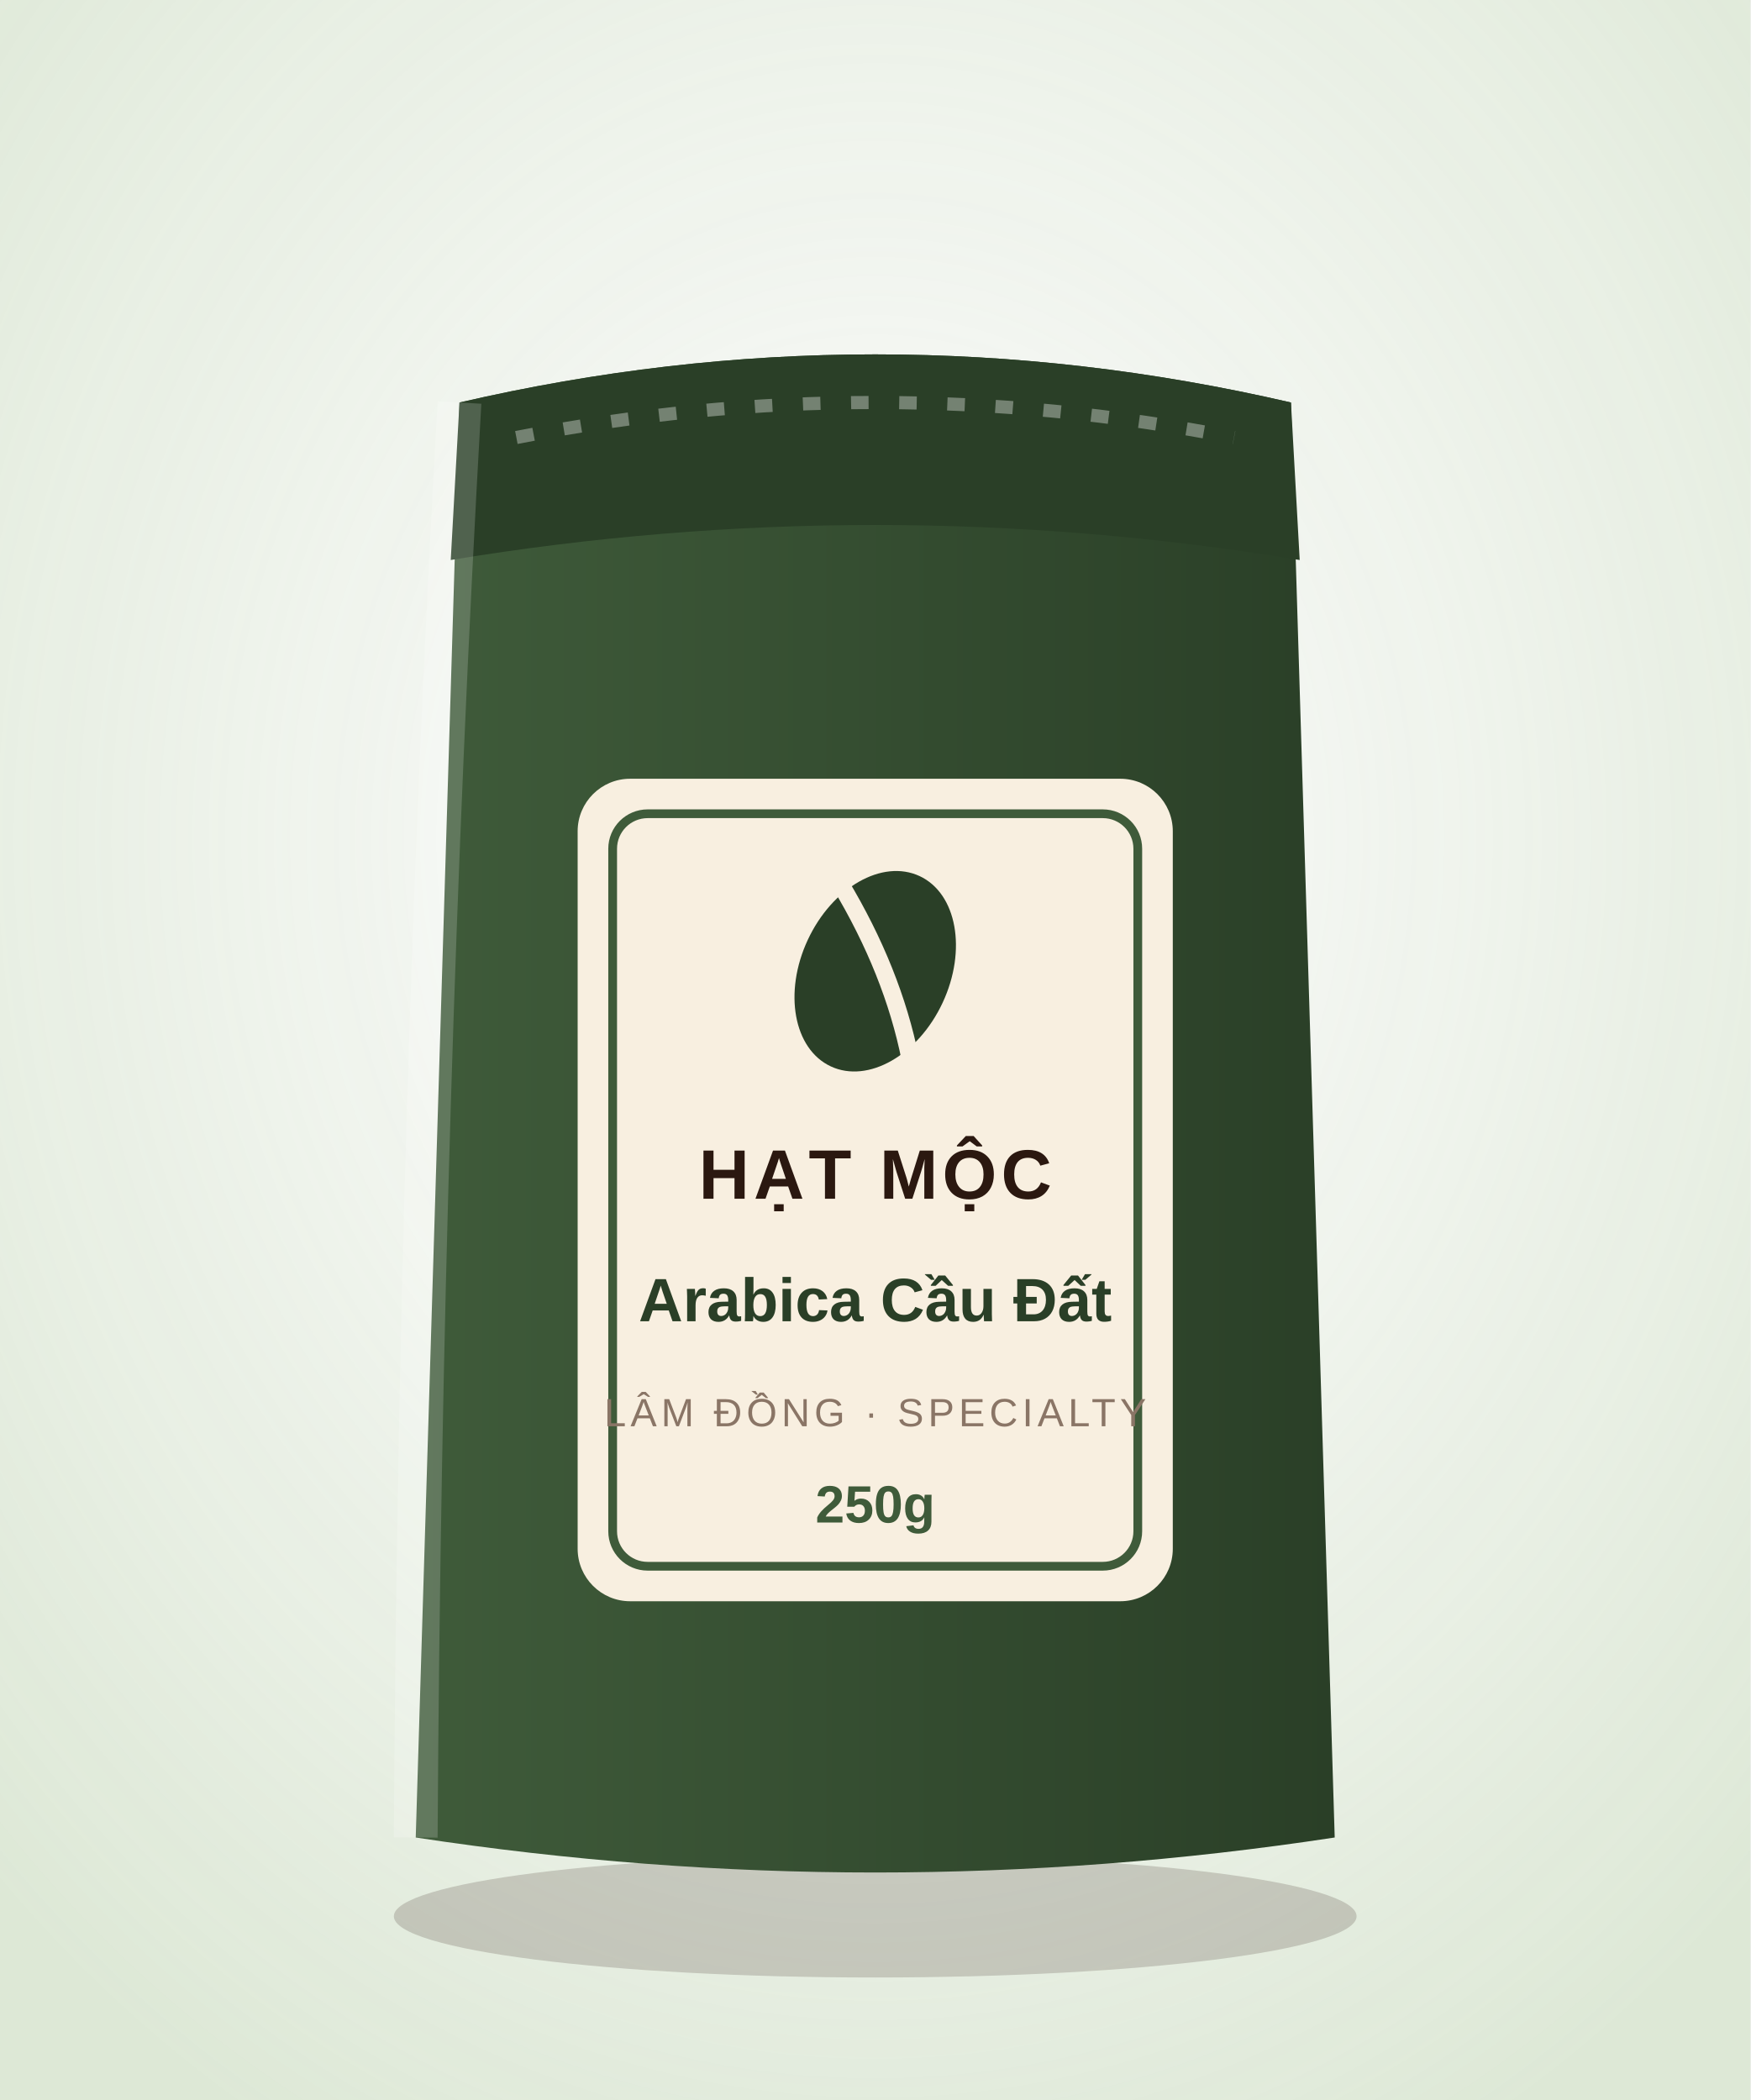
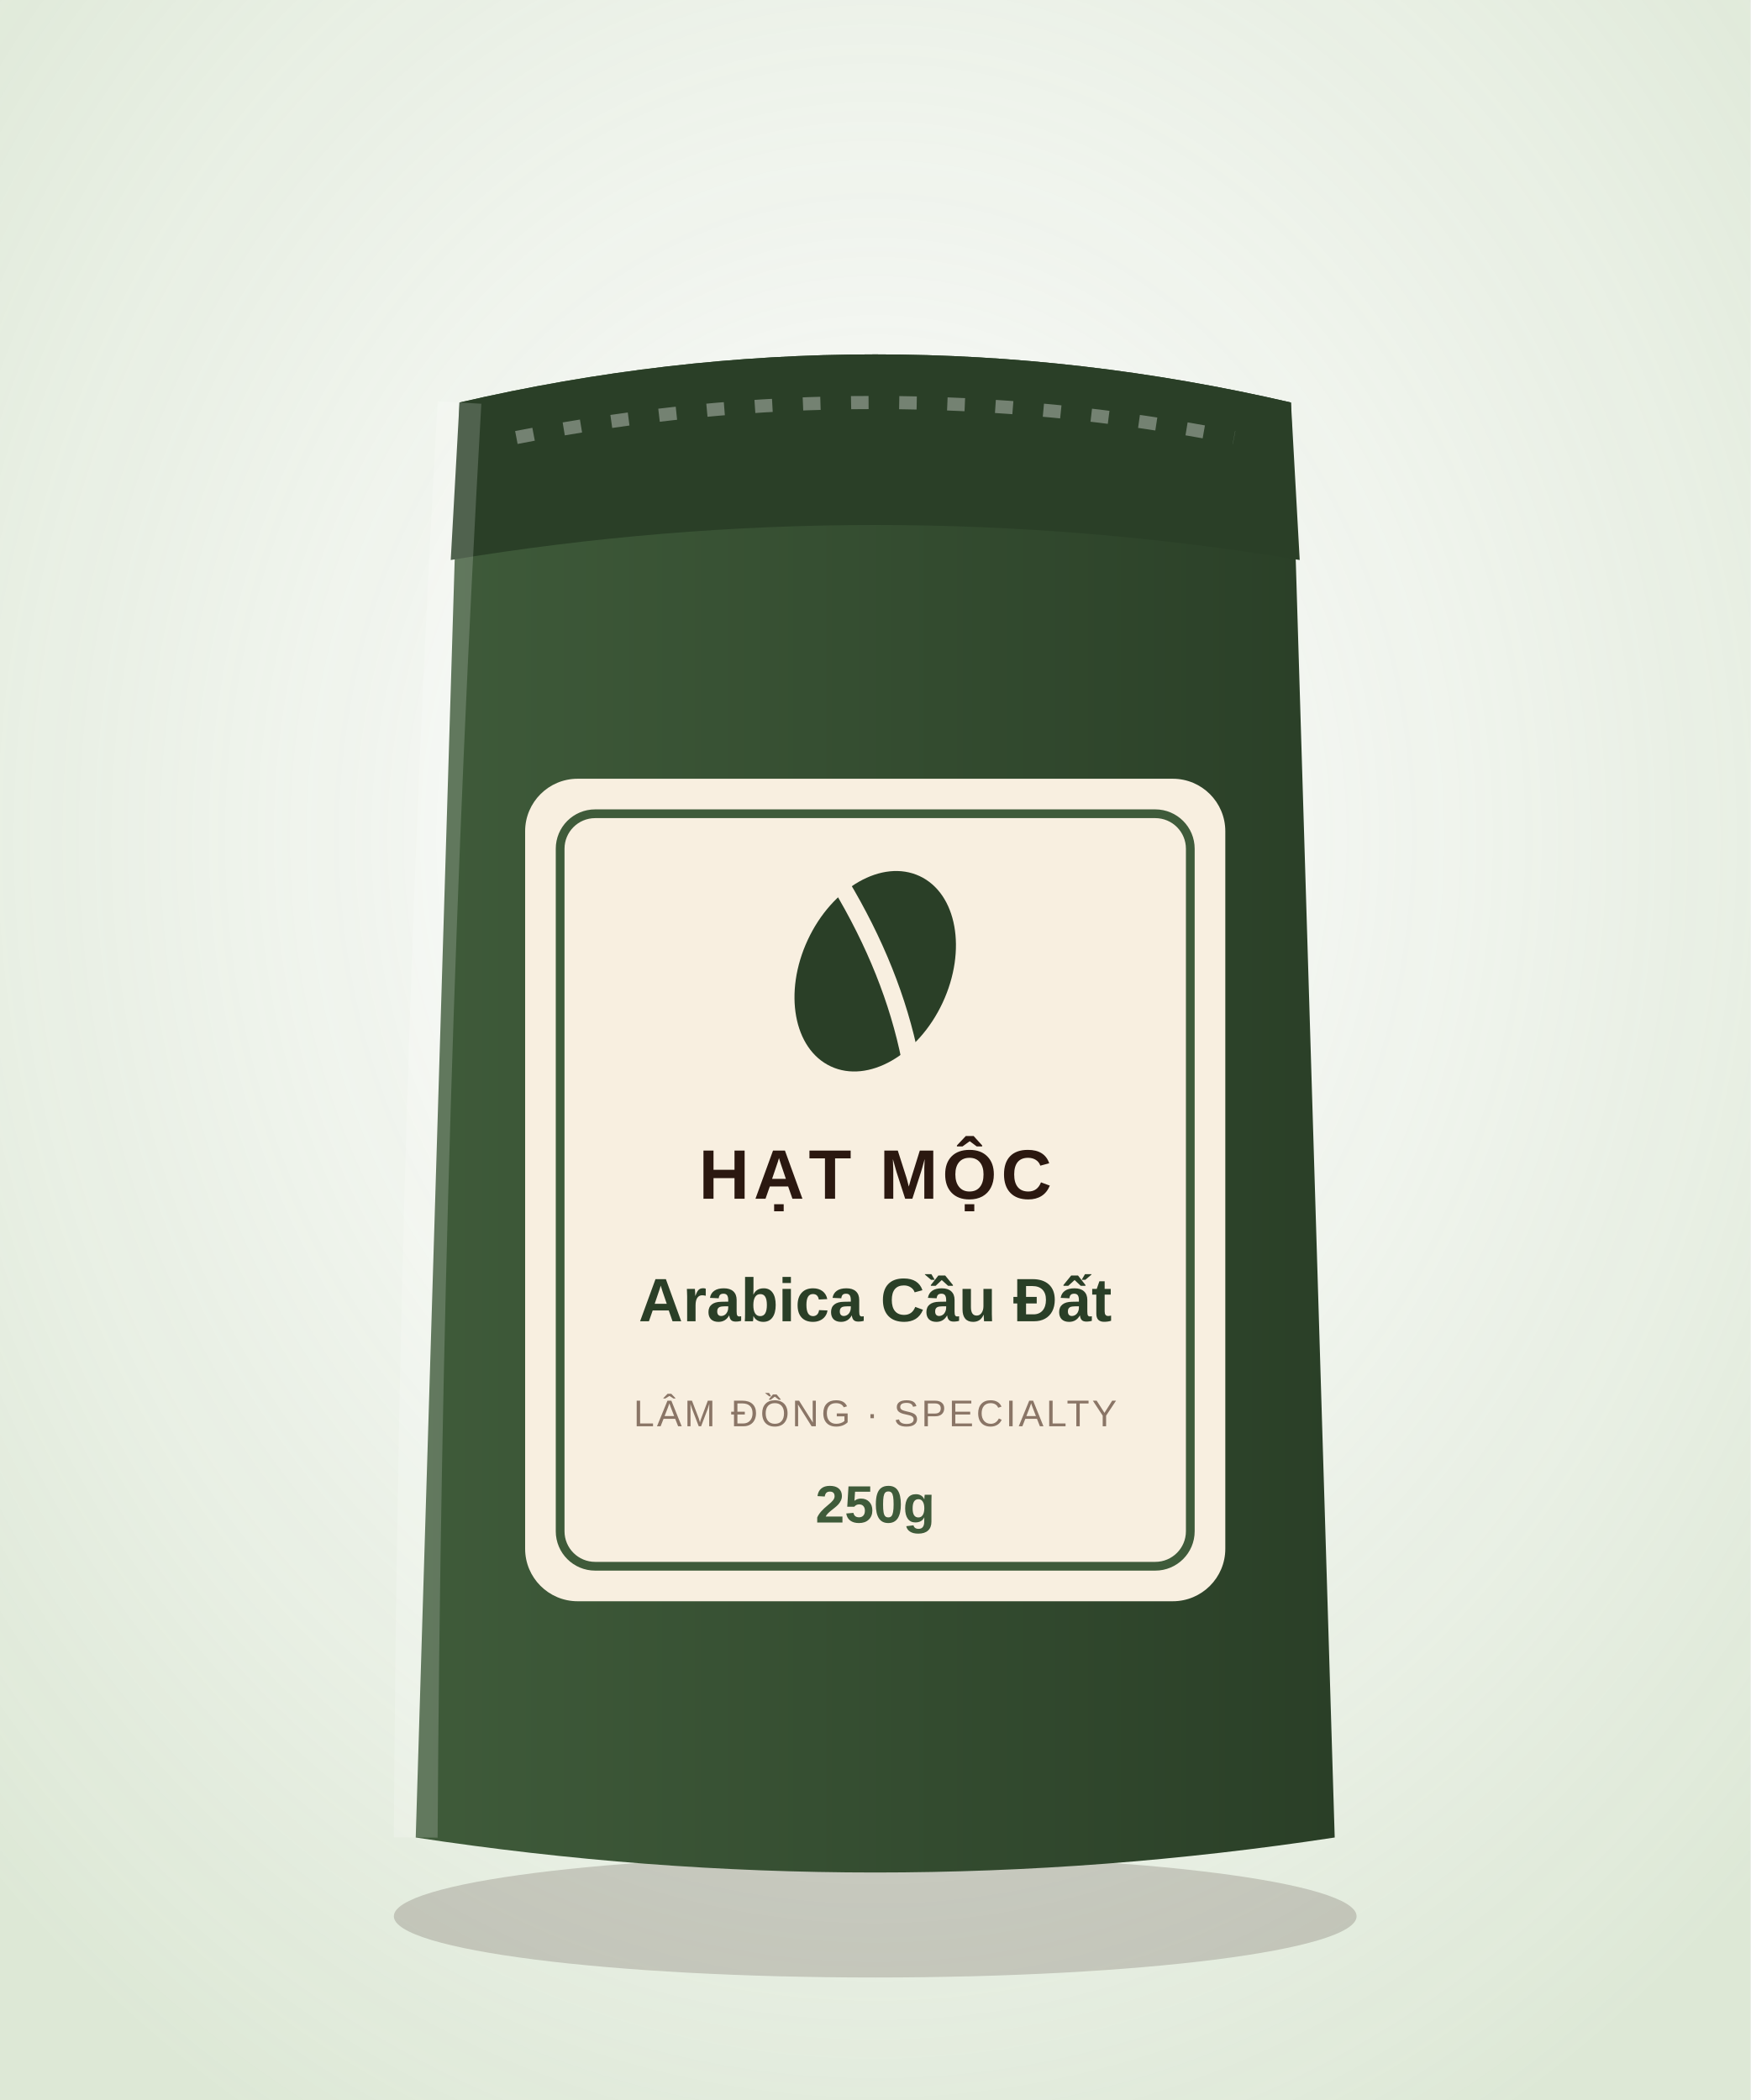
<svg xmlns="http://www.w3.org/2000/svg" viewBox="0 0 400 480" role="img" aria-label="Arabica Cầu Đất">
  <defs>
    <linearGradient id="b" x1="0" x2="1">
      <stop offset="0" stop-color="#3f5b3a" />
      <stop offset="1" stop-color="#2a3f27" />
    </linearGradient>
    <radialGradient id="g" cx=".5" cy=".4" r=".7">
      <stop offset="0" stop-color="#fff" stop-opacity=".7" />
      <stop offset="1" stop-color="#dde8d6" />
    </radialGradient>
  </defs>
  <rect width="400" height="480" fill="url(#g)" />
  <ellipse cx="200" cy="438" rx="110" ry="14" fill="#2b1810" opacity=".18" />
  <path d="M105 92 Q200 70 295 92 L305 420 Q200 436 95 420 Z" fill="url(#b)" />
  <path d="M105 92 Q200 70 295 92 L297 128 Q200 112 103 128 Z" fill="#2a3f27" />
  <path d="M118 100 Q200 84 282 100" stroke="#fff" stroke-opacity=".35" stroke-width="3" fill="none" stroke-dasharray="4 7" />
-   <rect x="132" y="178" width="136" height="188" rx="12" fill="#f8efe0" />
-   <rect x="140" y="186" width="120" height="172" rx="8" fill="none" stroke="#3f5b3a" stroke-width="2" />
+   <rect x="120" y="178" width="160" height="188" rx="12" fill="#f8efe0" />
+   <rect x="128" y="186" width="144" height="172" rx="8" fill="none" stroke="#3f5b3a" stroke-width="2" />
  <ellipse cx="200" cy="222" rx="17" ry="24" fill="#2a3f27" transform="rotate(25 200 222)" />
  <path d="M192 202 Q204 222 208 242" stroke="#f8efe0" stroke-width="4" fill="none" stroke-linecap="round" />
  <text x="200" y="274" text-anchor="middle" font-family="Arial,Helvetica,sans-serif" font-size="16" font-weight="700" letter-spacing="1" fill="#2b1810">HẠT MỘC</text>
  <text x="200" y="302" text-anchor="middle" font-family="Arial,Helvetica,sans-serif" font-size="14" font-weight="700" fill="#2a3f27">Arabica Cầu Đất</text>
-   <text x="200" y="326" text-anchor="middle" font-family="Arial,Helvetica,sans-serif" font-size="9" letter-spacing="1" fill="#8a7566">LÂM ĐỒNG · SPECIALTY</text>
+   <text x="200" y="326" text-anchor="middle" font-family="Arial,Helvetica,sans-serif" font-size="8.5" letter-spacing="0.6" fill="#8a7566">LÂM ĐỒNG · SPECIALTY</text>
  <text x="200" y="348" text-anchor="middle" font-family="Arial,Helvetica,sans-serif" font-size="12" font-weight="700" fill="#3f5b3a">250g</text>
  <path d="M105 92 Q96 250 95 420" stroke="#fff" stroke-opacity=".18" stroke-width="10" fill="none" />
</svg>
